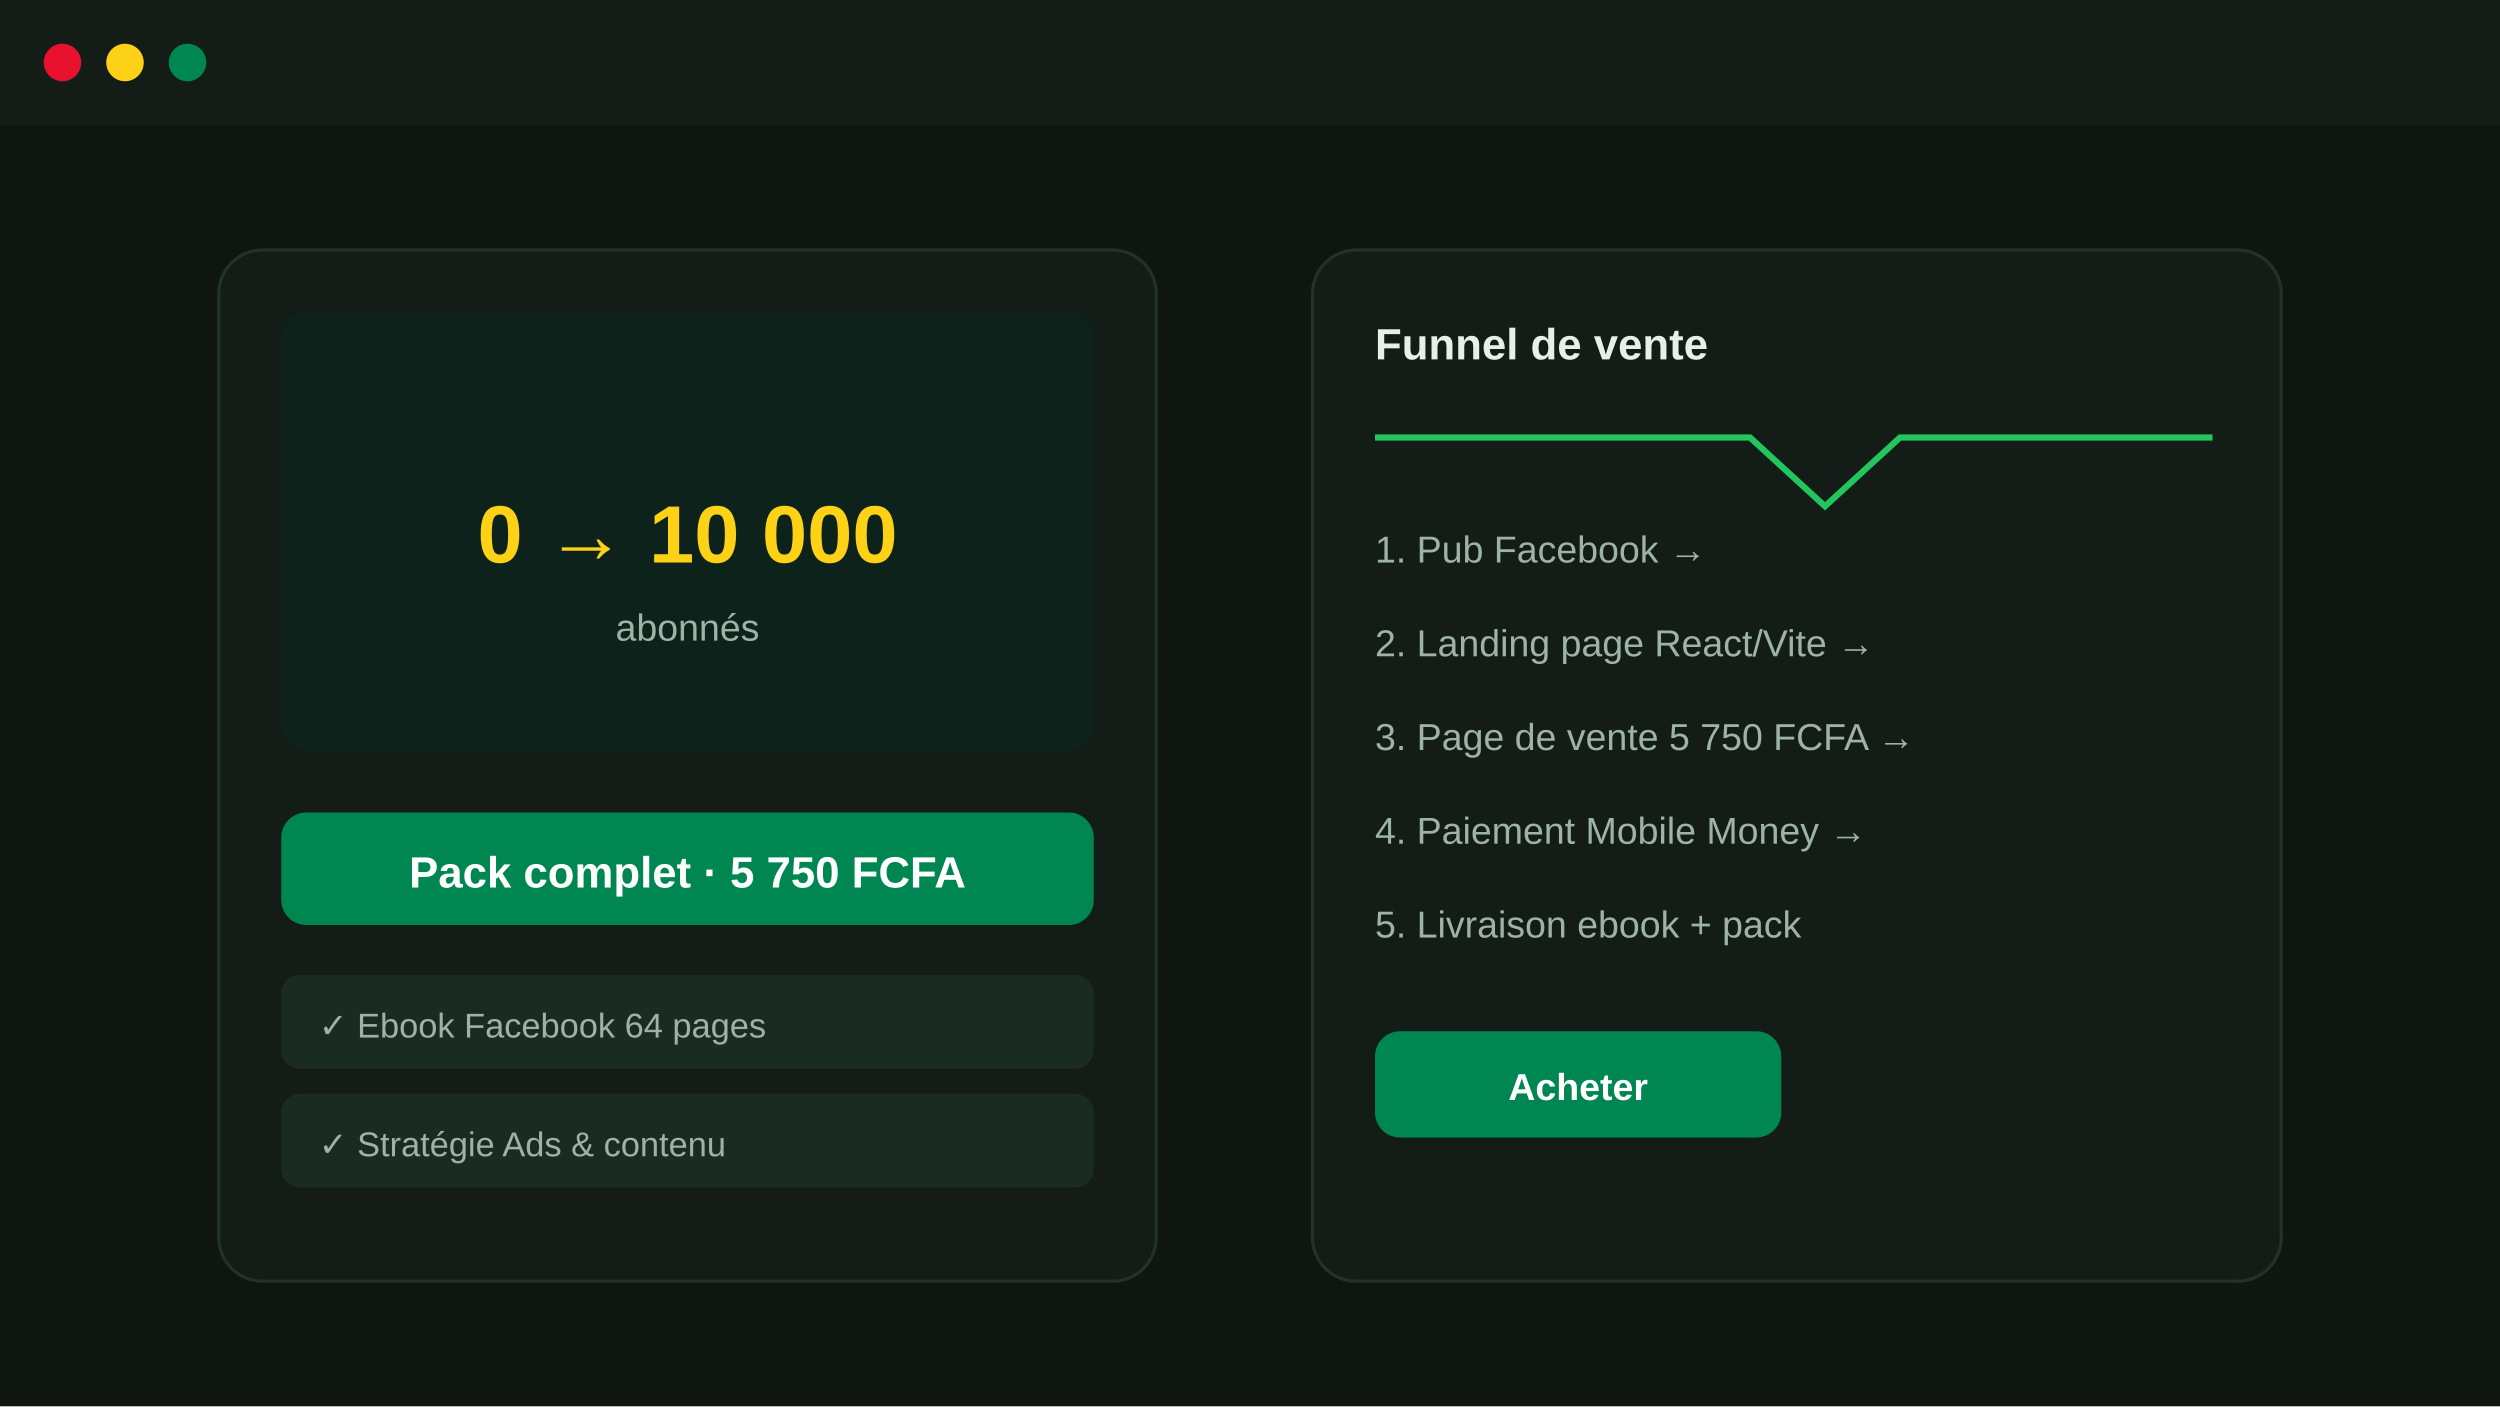
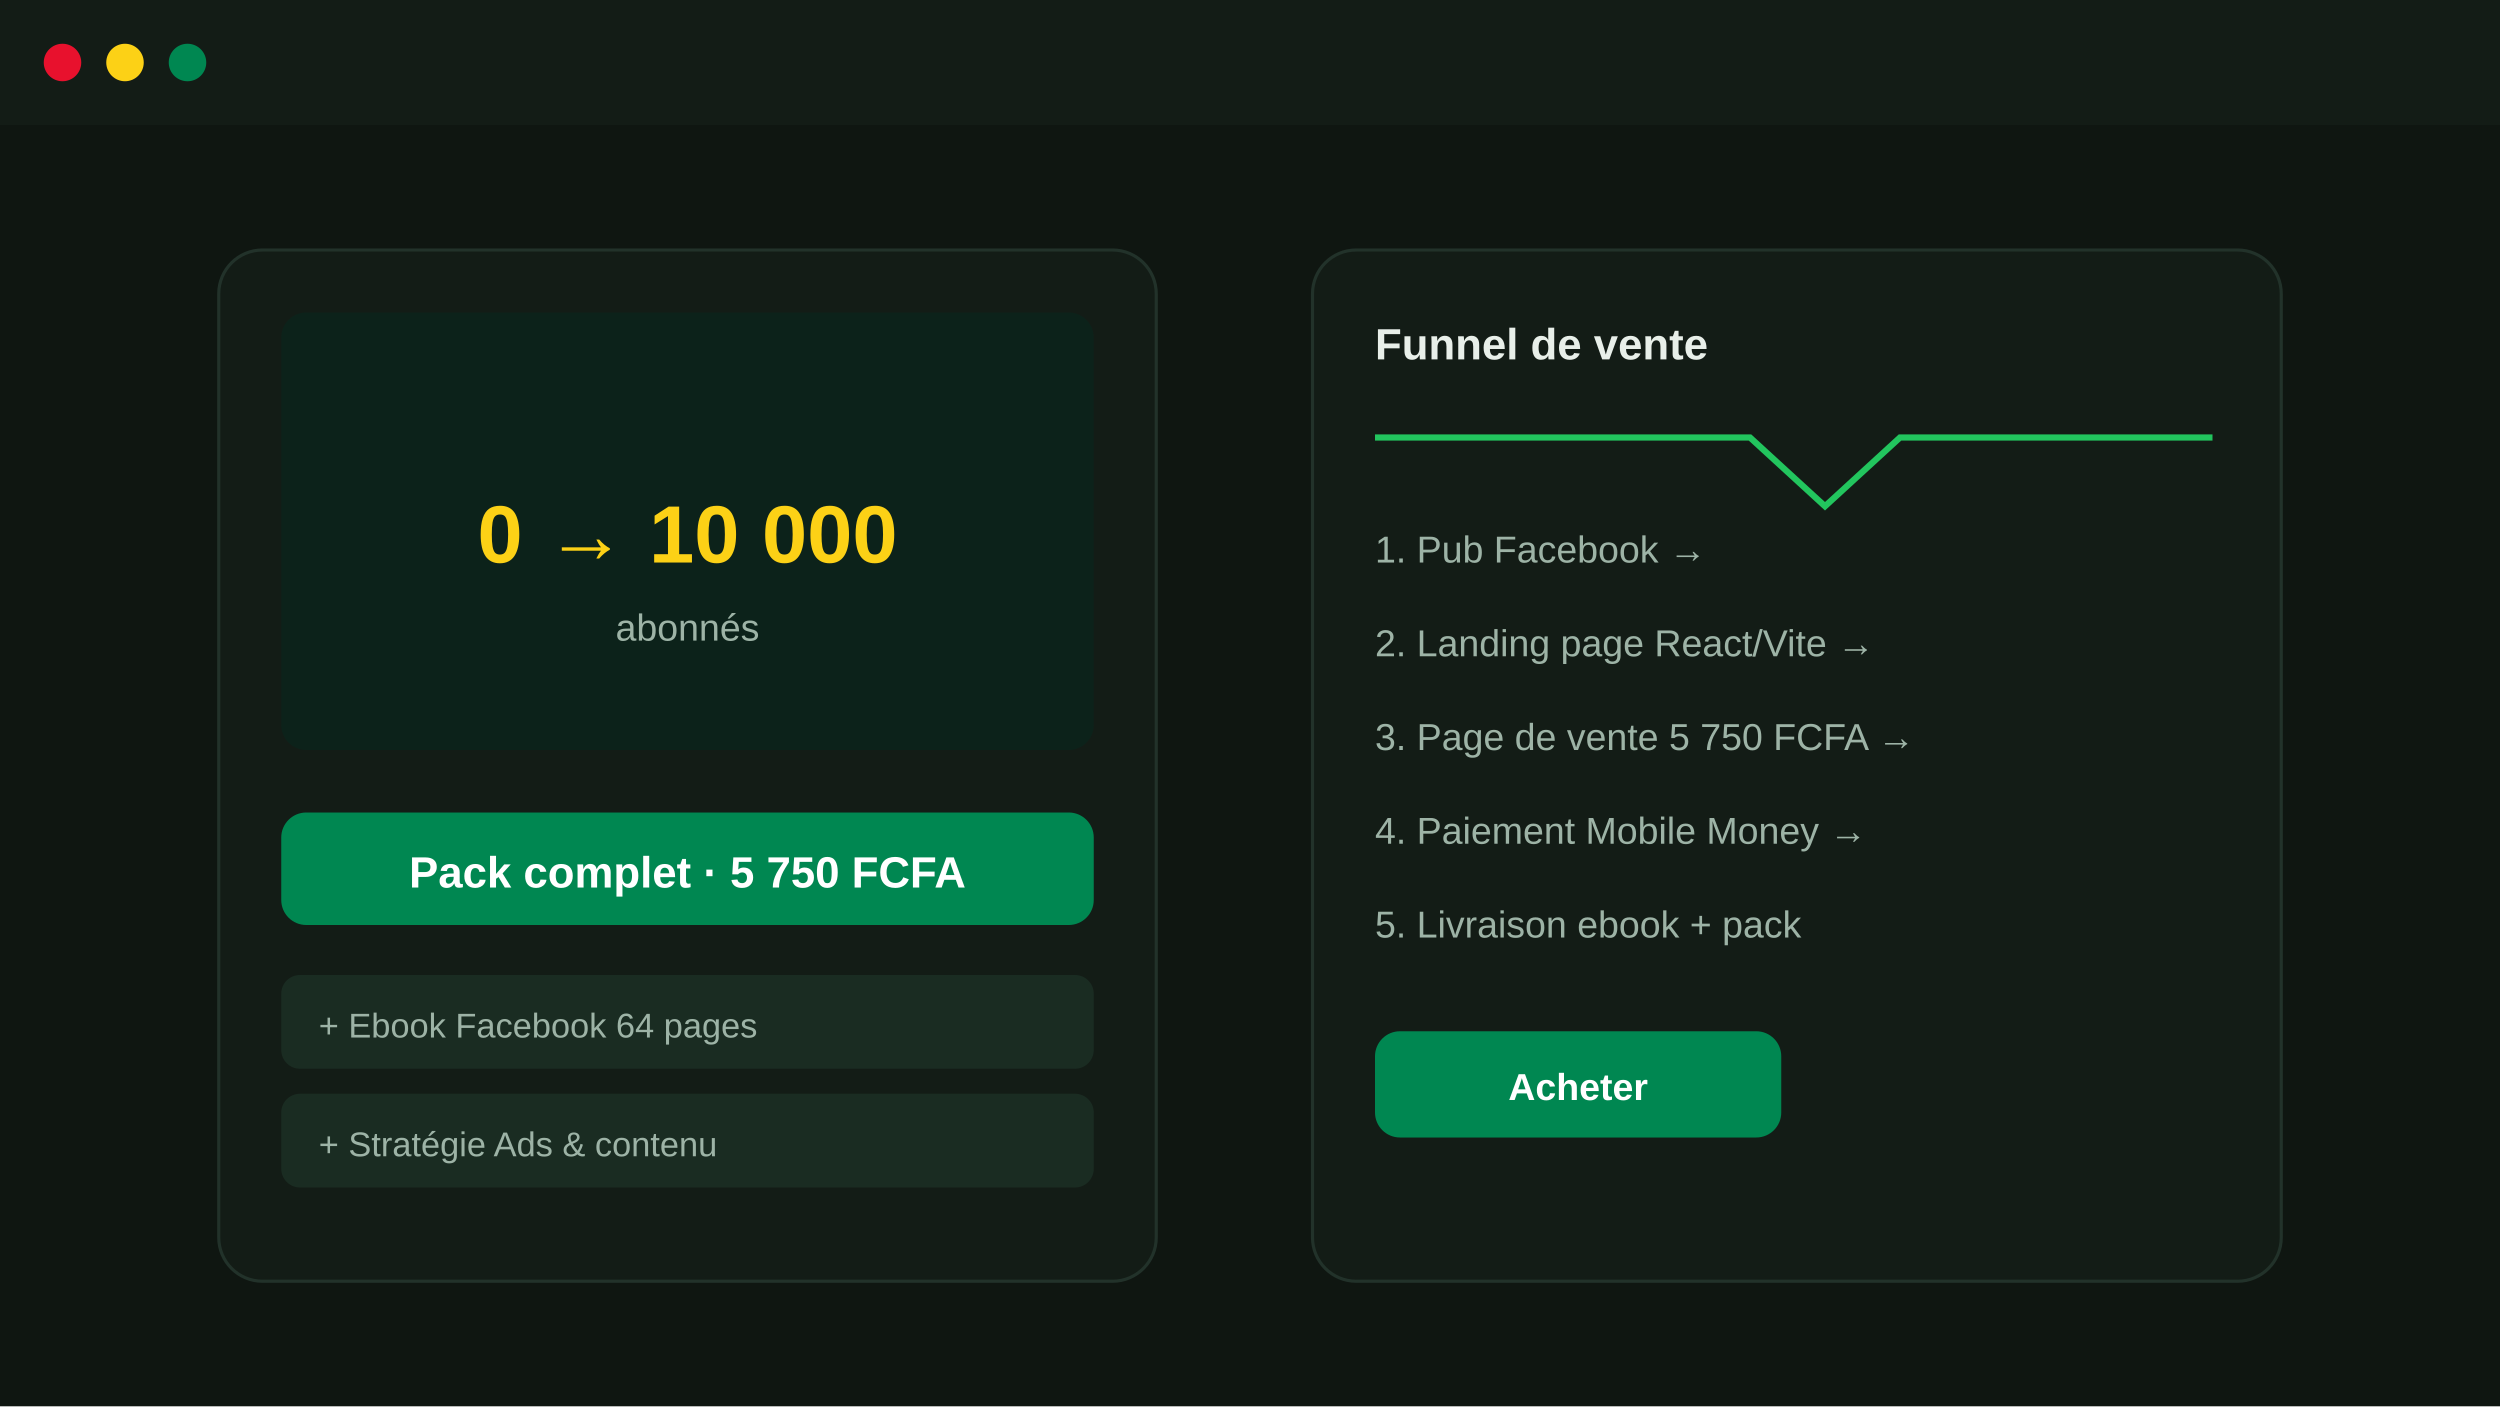
<svg xmlns="http://www.w3.org/2000/svg" viewBox="0 0 800 450">
  <rect width="800" height="450" fill="#0f1611" />
  <rect width="800" height="40" fill="#131c16" />
  <circle cx="20" cy="20" r="6" fill="#e8112d" />
  <circle cx="40" cy="20" r="6" fill="#fcd116" />
  <circle cx="60" cy="20" r="6" fill="#008751" />
  <rect x="70" y="80" width="300" height="330" rx="14" fill="#131c16" stroke="#22322a" />
  <rect x="90" y="100" width="260" height="140" rx="8" fill="#0c221a" />
  <text x="220" y="180" fill="#fcd116" font-family="Arial, sans-serif" font-size="26" font-weight="bold" text-anchor="middle">0 → 10 000</text>
  <text x="220" y="205" fill="#9db3a6" font-family="Arial, sans-serif" font-size="12" text-anchor="middle">abonnés</text>
  <rect x="90" y="260" width="260" height="36" rx="8" fill="#008751" />
  <text x="220" y="284" fill="#ffffff" font-family="Arial, sans-serif" font-size="14" font-weight="bold" text-anchor="middle">Pack complet · 5 750 FCFA</text>
  <rect x="90" y="312" width="260" height="30" rx="6" fill="#1a2c22" />
-   <text x="102" y="332" fill="#9db3a6" font-family="Arial, sans-serif" font-size="11">✓ Ebook Facebook 64 pages</text>
+   <text x="102" y="332" fill="#9db3a6" font-family="Arial, sans-serif" font-size="11">+ Ebook Facebook 64 pages</text>
  <rect x="90" y="350" width="260" height="30" rx="6" fill="#1a2c22" />
-   <text x="102" y="370" fill="#9db3a6" font-family="Arial, sans-serif" font-size="11">✓ Stratégie Ads &amp; contenu</text>
+   <text x="102" y="370" fill="#9db3a6" font-family="Arial, sans-serif" font-size="11">+ Stratégie Ads &amp; contenu</text>
  <rect x="420" y="80" width="310" height="330" rx="14" fill="#131c16" stroke="#22322a" />
  <text x="440" y="115" fill="#e8efe9" font-family="Arial, sans-serif" font-size="14" font-weight="bold">Funnel de vente</text>
  <g fill="none" stroke="#22c55e" stroke-width="2">
    <path d="M440 140 h120 l24 22 24 -22 h100" />
  </g>
  <text x="440" y="180" fill="#9db3a6" font-family="Arial, sans-serif" font-size="12">1. Pub Facebook →</text>
  <text x="440" y="210" fill="#9db3a6" font-family="Arial, sans-serif" font-size="12">2. Landing page React/Vite →</text>
  <text x="440" y="240" fill="#9db3a6" font-family="Arial, sans-serif" font-size="12">3. Page de vente 5 750 FCFA →</text>
  <text x="440" y="270" fill="#9db3a6" font-family="Arial, sans-serif" font-size="12">4. Paiement Mobile Money →</text>
  <text x="440" y="300" fill="#9db3a6" font-family="Arial, sans-serif" font-size="12">5. Livraison ebook + pack</text>
  <rect x="440" y="330" width="130" height="34" rx="8" fill="#008751" />
  <text x="505" y="352" fill="#ffffff" font-family="Arial, sans-serif" font-size="12" font-weight="bold" text-anchor="middle">Acheter</text>
</svg>
